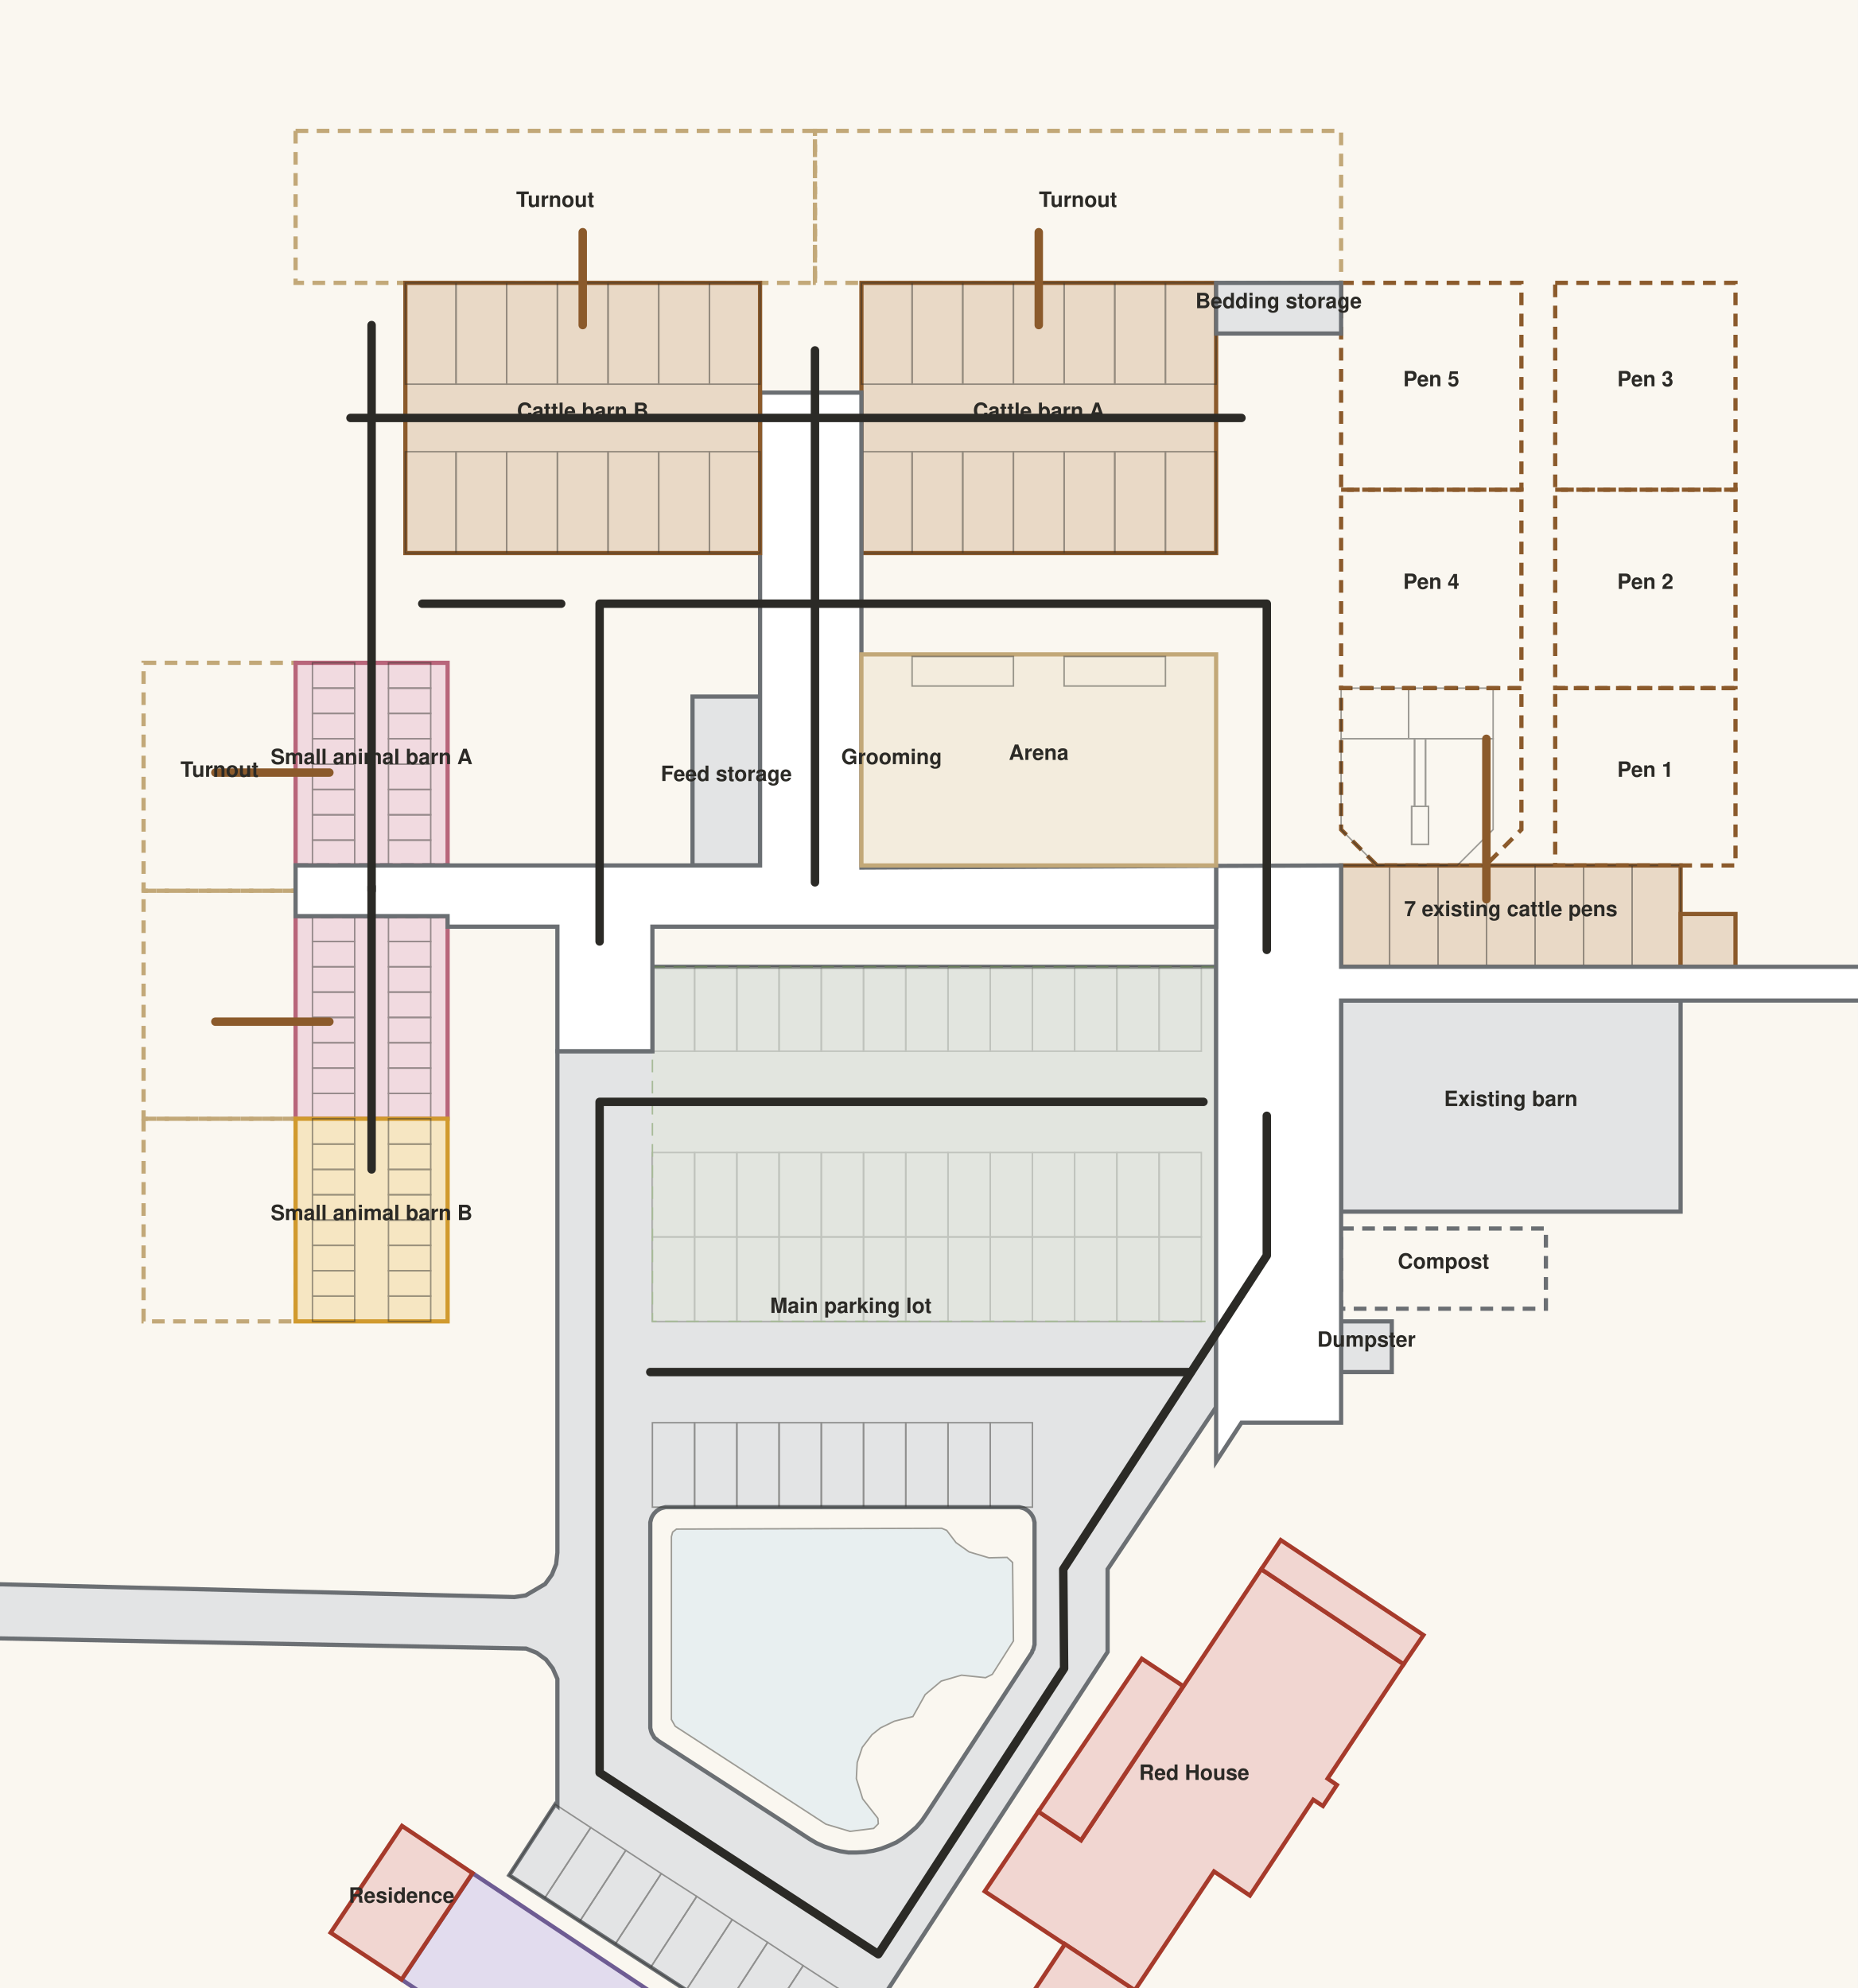
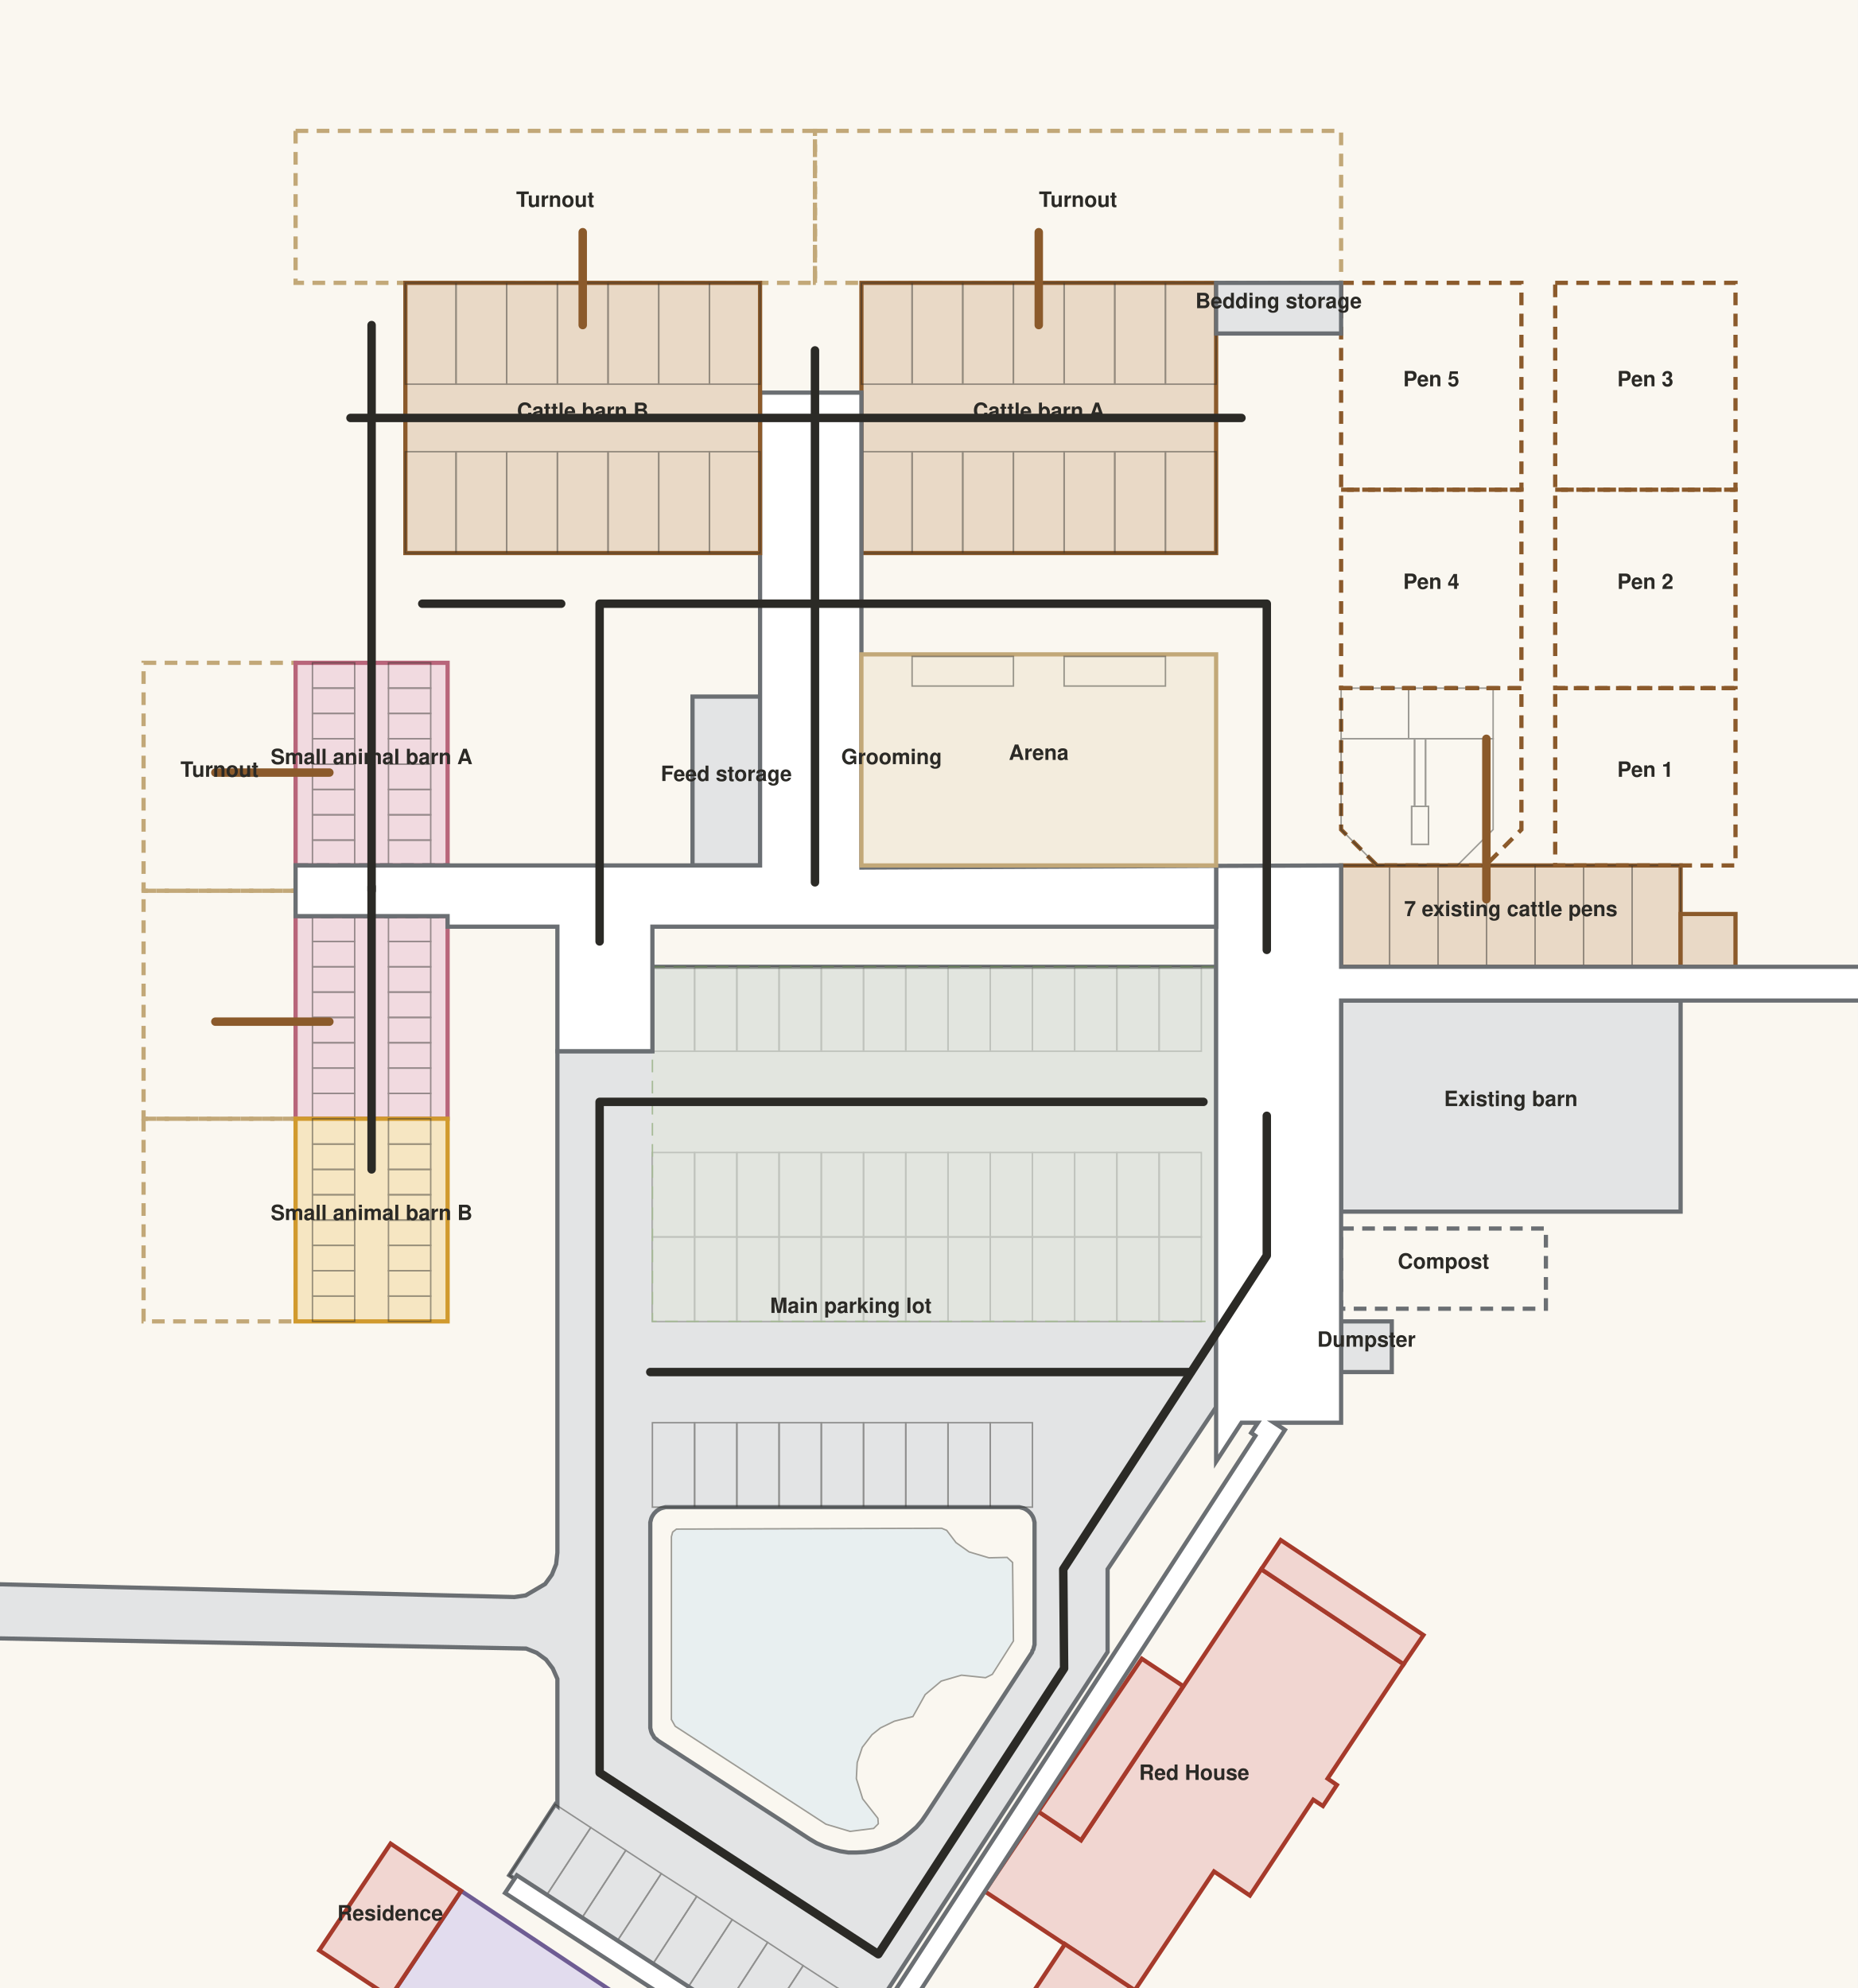
<svg xmlns="http://www.w3.org/2000/svg" viewBox="-118 11 440.0 470.9" font-family="Avenir Next,Helvetica,Arial,sans-serif">
  <rect x="-118" y="11" width="440.0" height="470.9" fill="#FAF7F0" />
  <g id="level-1">
    <g id="existing-barn">
      <rect x="199.6" y="248" width="80.4" height="50" fill="#E3E4E5" stroke="#6B6F73" stroke-width="1" />
    </g>
    <g id="existing-pens">
      <rect x="199.6" y="216" width="80.4" height="24" fill="#E9D9C6" stroke="#8B5A2B" stroke-width="1" />
      <g fill="none" stroke="#2B2A26" stroke-width=".35" opacity=".45">
        <rect x="199.6" y="216" width="11.486" height="24" />
        <rect x="211.086" y="216" width="11.486" height="24" />
        <rect x="222.572" y="216" width="11.486" height="24" />
        <rect x="234.058" y="216" width="11.486" height="24" />
        <rect x="245.544" y="216" width="11.486" height="24" />
        <rect x="257.03" y="216" width="11.486" height="24" />
        <rect x="268.516" y="216" width="11.486" height="24" />
      </g>
    </g>
    <g id="parking">
      <path fill-rule="evenodd" d="M-287.8,372.3 L-287.8,406.0 L-277.8,396.0 L6.6,401.5 L9.1,402.5 L11.3,404.1 L12.9,406.2 L14.0,408.7 L14.0,438.8 L13.5,438.4 L2.6,455.2 L78.0,504.2 L144.3,402.3 L144.3,382.7 L170.0,344.3 L170.0,240.0 L36.5,240.0 L36.5,260.0 L14.0,260.0 L14.0,378.8 L13.7,381.5 L12.7,384.0 L11.1,386.2 L6.5,388.9 L3.8,389.3 L-277.8,382.3Z M126.5,402.0 L126.7,401.7 L126.8,401.3 L126.9,400.9 L127.0,400.6 L127.0,371.6 L126.9,371.2 L126.8,370.8 L126.7,370.5 L126.5,370.1 L126.3,369.8 L126.1,369.5 L125.8,369.2 L125.5,368.9 L125.2,368.7 L124.9,368.5 L124.5,368.3 L124.2,368.2 L123.8,368.1 L123.4,368.0 L39.6,368.0 L39.2,368.1 L38.8,368.2 L38.5,368.3 L38.1,368.5 L37.8,368.7 L37.5,368.9 L37.2,369.2 L36.9,369.5 L36.7,369.8 L36.5,370.1 L36.3,370.5 L36.2,370.8 L36.1,371.2 L36.0,371.6 L36.0,420.3 L36.1,420.7 L36.2,421.1 L36.3,421.4 L36.5,421.8 L36.7,422.1 L36.9,422.5 L37.2,422.8 L37.5,423.0 L37.8,423.3 L66.2,441.7 L73.7,446.6 L75.4,447.6 L77.2,448.4 L79.1,449.0 L81.0,449.5 L82.9,449.8 L84.9,449.8 L86.8,449.7 L88.8,449.4 L90.7,448.9 L92.5,448.2 L94.3,447.4 L96.0,446.3 L97.5,445.1 L99.0,443.8 L100.3,442.3 L101.4,440.7 L110.2,427.2 L126.4,402.4Z" fill="#E3E4E5" stroke="#6B6F73" stroke-width="1" />
      <g fill="none" stroke="#2B2A26" stroke-width=".35" opacity=".45">
        <polygon points="36.5,240.0 46.5,240.0 46.5,260.0 36.5,260.0" />
        <polygon points="46.5,240.0 56.5,240.0 56.5,260.0 46.5,260.0" />
        <polygon points="56.5,240.0 66.5,240.0 66.5,260.0 56.5,260.0" />
        <polygon points="66.5,240.0 76.5,240.0 76.5,260.0 66.5,260.0" />
        <polygon points="76.5,240.0 86.5,240.0 86.5,260.0 76.5,260.0" />
        <polygon points="86.5,240.0 96.5,240.0 96.5,260.0 86.5,260.0" />
        <polygon points="96.5,240.0 106.5,240.0 106.5,260.0 96.5,260.0" />
        <polygon points="106.5,240.0 116.5,240.0 116.5,260.0 106.5,260.0" />
        <polygon points="116.5,240.0 126.5,240.0 126.5,260.0 116.5,260.0" />
        <polygon points="36.5,284.0 46.5,284.0 46.5,304.0 36.5,304.0" />
        <polygon points="46.5,284.0 56.5,284.0 56.5,304.0 46.5,304.0" />
        <polygon points="56.5,284.0 66.5,284.0 66.5,304.0 56.5,304.0" />
        <polygon points="66.5,284.0 76.5,284.0 76.5,304.0 66.5,304.0" />
        <polygon points="76.5,284.0 86.5,284.0 86.5,304.0 76.5,304.0" />
        <polygon points="86.5,284.0 96.5,284.0 96.5,304.0 86.5,304.0" />
        <polygon points="96.5,284.0 106.5,284.0 106.5,304.0 96.5,304.0" />
        <polygon points="106.5,284.0 116.5,284.0 116.5,304.0 106.5,304.0" />
        <polygon points="116.5,284.0 126.5,284.0 126.5,304.0 116.5,304.0" />
        <polygon points="36.5,304.0 46.5,304.0 46.5,324.0 36.5,324.0" />
        <polygon points="46.5,304.0 56.5,304.0 56.5,324.0 46.5,324.0" />
        <polygon points="56.5,304.0 66.5,304.0 66.5,324.0 56.5,324.0" />
        <polygon points="66.5,304.0 76.5,304.0 76.5,324.0 66.5,324.0" />
        <polygon points="76.5,304.0 86.5,304.0 86.5,324.0 76.5,324.0" />
        <polygon points="86.5,304.0 96.5,304.0 96.5,324.0 86.5,324.0" />
        <polygon points="96.5,304.0 106.5,304.0 106.5,324.0 96.5,324.0" />
        <polygon points="106.5,304.0 116.5,304.0 116.5,324.0 106.5,324.0" />
        <polygon points="116.5,304.0 126.5,304.0 126.5,324.0 116.5,324.0" />
        <polygon points="36.5,348.0 46.5,348.0 46.5,368.0 36.5,368.0" />
        <polygon points="46.5,348.0 56.5,348.0 56.5,368.0 46.5,368.0" />
        <polygon points="56.5,348.0 66.5,348.0 66.5,368.0 56.5,368.0" />
        <polygon points="66.5,348.0 76.5,348.0 76.5,368.0 66.5,368.0" />
        <polygon points="76.5,348.0 86.5,348.0 86.5,368.0 76.5,368.0" />
        <polygon points="86.5,348.0 96.5,348.0 96.5,368.0 86.5,368.0" />
        <polygon points="96.5,348.0 106.5,348.0 106.5,368.0 96.5,368.0" />
        <polygon points="106.5,348.0 116.5,348.0 116.5,368.0 106.5,368.0" />
        <polygon points="116.5,348.0 126.5,348.0 126.5,368.0 116.5,368.0" />
        <polygon points="126.5,240.0 136.5,240.0 136.5,260.0 126.5,260.0" />
        <polygon points="136.5,240.0 146.5,240.0 146.5,260.0 136.5,260.0" />
        <polygon points="146.5,240.0 156.5,240.0 156.5,260.0 146.5,260.0" />
        <polygon points="156.5,240.0 166.5,240.0 166.5,260.0 156.5,260.0" />
        <polygon points="126.5,284.0 136.5,284.0 136.5,304.0 126.5,304.0" />
        <polygon points="126.5,304.0 136.5,304.0 136.5,324.0 126.5,324.0" />
        <polygon points="136.5,284.0 146.5,284.0 146.5,304.0 136.5,304.0" />
        <polygon points="146.5,284.0 156.5,284.0 156.5,304.0 146.5,304.0" />
        <polygon points="136.5,304.0 146.5,304.0 146.5,324.0 136.5,324.0" />
        <polygon points="146.5,304.0 156.5,304.0 156.5,324.0 146.5,324.0" />
        <polygon points="156.5,284.0 166.5,284.0 166.5,304.0 156.5,304.0" />
        <polygon points="156.5,304.0 166.5,304.0 166.5,324.0 156.5,324.0" />
        <polygon points="13.5,438.4 21.9,443.9 11.0,460.6 2.6,455.2 13.5,438.4" />
        <polygon points="21.9,443.9 30.2,449.3 19.3,466.1 11.0,460.6 21.9,443.9" />
        <polygon points="30.2,449.3 38.6,454.8 27.7,471.5 19.3,466.1 30.2,449.3" />
        <polygon points="38.6,454.8 47.0,460.2 36.1,477.0 27.7,471.5 38.6,454.8" />
        <polygon points="47.0,460.2 55.4,465.7 44.5,482.4 36.1,477.0 47.0,460.2" />
        <polygon points="55.4,465.7 63.8,471.1 52.9,487.9 44.5,482.4 55.4,465.7" />
        <polygon points="63.8,471.1 72.2,476.6 61.3,493.3 52.9,487.9 63.8,471.1" />
        <polygon points="72.2,476.6 80.5,482.0 69.6,498.8 61.3,493.3 72.2,476.6" />
        <polygon points="80.5,482.0 88.9,487.5 78.0,504.2 69.6,498.8 80.5,482.0" />
        <polygon points="41.0,418.3 41.9,419.9 77.6,443.1 83.3,444.8 88.9,444.1 90.0,443.0 89.9,441.7 86.3,437.1 84.8,432.3 85.0,428.5 86.2,424.9 88.5,421.9 90.5,420.3 93.8,418.7 98.2,417.6 101.1,412.4 104.9,409.2 109.7,407.8 115.4,408.4 117.0,407.6 122.0,399.7 121.8,381.1 120.5,379.9 116.2,380.0 111.5,378.6 108.4,376.4 106.2,373.5 105.0,373.0 42.2,373.2 41.3,373.9 41.0,375.0 41.0,418.3" fill="#D3E5EF" />
        <polygon points="36.5,240 170.0,240 170.0,324.0 36.5,324.0" fill="#DCE8CF" fill-opacity=".6" stroke="#5F8A3A" stroke-dasharray="3 2" />
      </g>
    </g>
    <g id="existing-red-house">
      <polygon points="169.5,454.3 178.0,460.0 193.0,437.3 195.3,438.8 198.6,433.8 196.4,432.3 214.4,405.2 180.7,382.7 138.0,446.9 127.9,440.1 115.2,459.0 150.7,482.5" fill="#F1D6D1" stroke="#A63A2B" stroke-width="1" />
    </g>
    <g id="existing-carport">
      <polygon points="137.5,519.7 158.7,487.7 134.2,471.5 113.0,503.5" fill="#F1D6D1" stroke="#A63A2B" stroke-width="1" />
    </g>
    <g id="existing-porch-nw">
      <polygon points="127.9,440.1 152.4,403.9 162.2,410.4 138.0,446.9" fill="#F1D6D1" stroke="#A63A2B" stroke-width="1" />
    </g>
    <g id="existing-porch-ne">
      <polygon points="180.7,382.7 185.3,375.8 219.1,398.3 214.4,405.2" fill="#F1D6D1" stroke="#A63A2B" stroke-width="1" />
    </g>
    <g id="horticulture">
-       <polygon points="-6.1,454.7 76.8,509.9 60.0,535.2 -22.9,479.9" fill="#E2DCEE" stroke="#6E5C93" stroke-width="1" />
+       <polygon points="-8.8,458.9 74.1,514.1 57.3,539.4 -25.6,484.1" fill="#E2DCEE" stroke="#6E5C93" stroke-width="1" />
    </g>
    <g id="residence">
-       <polygon points="-22.8,443.5 -6.1,454.7 -22.9,479.9 -39.7,468.8" fill="#F1D6D1" stroke="#A63A2B" stroke-width="1" />
+       <polygon points="-25.5,447.7 -8.8,458.9 -25.6,484.1 -42.4,473.0" fill="#F1D6D1" stroke="#A63A2B" stroke-width="1" />
    </g>
    <g id="handling">
      <polygon points="242.3,174.0 199.6,174.0 199.6,207.5 208.1,216.0 233.8,216.0 242.3,207.5 242.3,174.0" fill="none" stroke="#8B5A2B" stroke-width="1" stroke-dasharray="3 2" />
      <g fill="none" stroke="#2B2A26" stroke-width=".35" opacity=".45">
        <polygon points="235.6,186 219.6,186 219.6,202 220.3,202 220.3,211 216.3,211 216.3,202 217.0,202 217.0,186 199.6,186 199.6,207.5 208.1,216 227.1,216 235.6,207.5" />
        <rect x="199.6" y="174" width="16" height="12" />
        <rect x="215.6" y="174" width="20" height="12" />
        <rect x="217.0" y="186" width="2.6" height="16" />
        <rect x="216.3" y="202" width="4" height="9" />
      </g>
    </g>
    <g id="holding-5">
      <rect x="199.6" y="78.0" width="42.7" height="49.0" fill="none" stroke="#8B5A2B" stroke-width="1" stroke-dasharray="3 2" />
    </g>
    <g id="holding-4">
      <rect x="199.6" y="127.0" width="42.7" height="47.0" fill="none" stroke="#8B5A2B" stroke-width="1" stroke-dasharray="3 2" />
    </g>
    <g id="holding-3">
      <rect x="250.3" y="78.0" width="42.7" height="49.0" fill="none" stroke="#8B5A2B" stroke-width="1" stroke-dasharray="3 2" />
    </g>
    <g id="holding-2">
      <rect x="250.3" y="127.0" width="42.7" height="47.0" fill="none" stroke="#8B5A2B" stroke-width="1" stroke-dasharray="3 2" />
    </g>
    <g id="holding-1">
      <rect x="250.3" y="174.0" width="42.7" height="42.0" fill="none" stroke="#8B5A2B" stroke-width="1" stroke-dasharray="3 2" />
    </g>
    <g id="existing-dogear">
      <polygon points="280.0,227.5 293.0,227.5 293.0,240.0 280.0,240.0" fill="#E9D9C6" stroke="#8B5A2B" stroke-width="1" />
    </g>
    <g id="compost">
      <rect x="199.6" y="302.0" width="48.5" height="19.0" fill="none" stroke="#6B6F73" stroke-width="1" stroke-dasharray="3 2" />
    </g>
    <g id="dumpster">
      <rect x="199.6" y="324.0" width="12.0" height="12.0" fill="#E3E4E5" stroke="#6B6F73" stroke-width="1" />
    </g>
    <g id="existing-poultry">
      <polygon points="430.7,273.3 401.2,230.0 367.2,253.2 396.7,296.5" fill="#F6E6C2" stroke="#D19A2E" stroke-width="1" />
    </g>
    <g id="walk">
-       <polygon points="170.0,344.3 170.0,357.2 176.0,348.0 176.0,348.0 176.0,348.0 176.0,348.0 176.0,348.0 176.0,348.0 176.0,348.0 176.0,348.0 176.0,348.0 176.0,348.0 176.0,348.0 199.6,348.0 199.6,348.0 199.6,348.0 199.6,248.0 199.6,248.0 199.6,248.0 199.6,248.0 199.6,248.0 199.6,248.0 199.6,248.0 199.6,248.0 199.6,248.0 199.6,248.0 199.6,248.0 199.6,248.0 199.6,248.0 199.6,248.0 199.6,248.0 199.6,248.0 199.6,248.0 366.3,248.0 366.3,248.0 380.3,246.9 380.3,246.9 380.3,246.9 380.3,246.9 380.3,246.9 380.3,246.9 380.3,246.9 380.3,246.9 380.3,246.9 380.3,246.9 380.3,246.9 380.3,246.9 412.9,294.9 412.9,294.9 412.9,294.9 423.3,287.8 423.3,287.8 423.3,287.8 390.6,239.9 390.6,239.9 390.6,239.9 366.3,240.0 366.3,240.0 199.6,240.0 199.6,240.0 199.6,240.0 199.6,240.0 199.6,240.0 199.6,240.0 199.6,240.0 199.6,240.0 199.6,240.0 199.6,240.0 199.6,240.0 199.6,240.0 199.6,240.0 199.6,240.0 199.6,240.0 199.6,240.0 199.6,240.0 199.6,216.0 199.6,216.0 199.6,216.0 170.0,216.1 170.0,230.5" fill="#fff" stroke="#6B6F73" stroke-width="1" />
+       <polygon points="1.6,459.4 1.6,459.4 81.3,511.2 81.3,511.2 81.3,511.2 186.3,349.7 186.3,349.7 186.3,349.7 183.7,348.0 183.7,348.0 183.7,348.0 183.7,348.0 183.7,348.0 183.7,348.0 183.7,348.0 183.7,348.0 183.7,348.0 183.7,348.0 183.7,348.0 183.7,348.0 183.7,348.0 183.7,348.0 183.7,348.0 183.7,348.0 183.7,348.0 183.7,348.0 183.7,348.0 183.7,348.0 183.7,348.0 183.7,348.0 183.7,348.0 183.7,348.0 183.7,348.0 183.7,348.0 183.7,348.0 199.6,348.0 199.6,348.0 199.6,348.0 199.6,248.0 199.6,248.0 199.6,248.0 199.6,248.0 199.6,248.0 199.6,248.0 199.6,248.0 199.6,248.0 199.6,248.0 199.6,248.0 199.6,248.0 199.6,248.0 199.6,248.0 199.6,248.0 199.6,248.0 199.6,248.0 199.6,248.0 366.3,248.0 366.3,248.0 380.3,246.9 380.3,246.9 380.3,246.9 380.3,246.9 380.3,246.9 380.3,246.9 380.3,246.9 380.3,246.9 380.3,246.9 380.3,246.9 380.3,246.9 380.3,246.9 412.9,294.9 412.9,294.9 412.9,294.9 423.3,287.8 423.3,287.8 423.3,287.8 390.6,239.9 390.6,239.9 390.6,239.9 366.3,240.0 366.3,240.0 199.6,240.0 199.6,240.0 199.6,240.0 199.6,240.0 199.6,240.0 199.6,240.0 199.6,240.0 199.6,240.0 199.6,240.0 199.6,240.0 199.6,240.0 199.6,240.0 199.6,240.0 199.6,240.0 199.6,240.0 199.6,240.0 199.6,240.0 199.6,216.0 199.6,216.0 199.6,216.0 170.0,216.1 170.0,216.1 170.0,216.1 170.0,357.2 170.0,357.2 170.0,357.2 176.0,348.0 176.0,348.0 176.0,348.0 176.0,348.0 176.0,348.0 176.0,348.0 176.0,348.0 176.0,348.0 176.0,348.0 176.0,348.0 176.0,348.0 179.9,348.0 179.9,348.0 179.9,348.0 179.9,348.0 179.9,348.0 179.9,348.0 179.9,348.0 179.9,348.0 179.9,348.0 179.9,348.0 179.9,348.0 179.9,348.0 179.9,348.0 179.9,348.0 179.9,348.0 179.9,348.0 179.9,348.0 179.9,348.0 179.9,348.0 179.9,348.0 179.9,348.0 179.9,348.0 179.9,348.0 178.3,350.4 178.3,350.4 178.3,350.4 179.3,351.1 179.3,351.1 179.3,351.1 179.3,351.1 179.3,351.1 179.3,351.1 179.3,351.1 179.3,351.1 179.3,351.1 179.3,351.1 179.3,351.1 179.3,351.1 179.3,351.1 179.3,351.1 179.3,351.1 179.3,351.1 179.3,351.1 79.9,504.2 79.9,504.2 79.9,504.2 79.9,504.2 79.9,504.2 79.9,504.2 79.9,504.2 79.9,504.2 79.9,504.2 79.9,504.2 79.9,504.2 79.9,504.2 79.9,504.2 79.9,504.2 79.9,504.2 79.9,504.2 79.9,504.2 4.4,455.2 4.4,455.2 4.4,455.2 1.6,459.4" fill="#fff" stroke="#6B6F73" stroke-width="1" />
    </g>
  </g>
  <g id="level-2">
    <g id="turnout-cattle-a">
      <rect x="75.0" y="42.0" width="124.6" height="36.0" fill="none" stroke="#C2A878" stroke-width="1" stroke-dasharray="3 2" />
    </g>
    <g id="turnout-small-a">
      <rect x="-84.0" y="168.0" width="36.0" height="54.0" fill="none" stroke="#C2A878" stroke-width="1" stroke-dasharray="3 2" />
    </g>
    <g id="turnout-small-a2">
      <rect x="-84.0" y="222.0" width="36.0" height="54.0" fill="none" stroke="#C2A878" stroke-width="1" stroke-dasharray="3 2" />
    </g>
    <g id="cattle-a">
      <rect x="86.0" y="78.0" width="84.0" height="64" fill="#E9D9C6" stroke="#8B5A2B" stroke-width="1" />
      <g fill="none" stroke="#2B2A26" stroke-width=".35" opacity=".45">
        <rect x="86.0" y="78.0" width="12" height="24" />
        <rect x="98.0" y="78.0" width="12" height="24" />
        <rect x="110.0" y="78.0" width="12" height="24" />
        <rect x="122.0" y="78.0" width="12" height="24" />
        <rect x="134.0" y="78.0" width="12" height="24" />
        <rect x="146.0" y="78.0" width="12" height="24" />
        <rect x="158.0" y="78.0" width="12" height="24" />
        <rect x="86.0" y="118.0" width="12" height="24" />
        <rect x="98.0" y="118.0" width="12" height="24" />
        <rect x="110.0" y="118.0" width="12" height="24" />
        <rect x="122.0" y="118.0" width="12" height="24" />
        <rect x="134.0" y="118.0" width="12" height="24" />
        <rect x="146.0" y="118.0" width="12" height="24" />
        <rect x="158.0" y="118.0" width="12" height="24" />
      </g>
    </g>
    <g id="feed">
      <rect x="46.0" y="176.0" width="16.0" height="40.0" fill="#E3E4E5" stroke="#6B6F73" stroke-width="1" />
    </g>
    <g id="small-a">
      <rect x="-48.0" y="168.0" width="36.0" height="48.0" fill="#F1DAE0" stroke="#B8657A" stroke-width="1" />
      <g fill="none" stroke="#2B2A26" stroke-width=".35" opacity=".45">
        <rect x="-44.0" y="168.0" width="10" height="6" />
        <rect x="-44.0" y="174.0" width="10" height="6" />
        <rect x="-44.0" y="180.0" width="10" height="6" />
        <rect x="-44.0" y="186.0" width="10" height="6" />
        <rect x="-44.0" y="192.0" width="10" height="6" />
        <rect x="-44.0" y="198.0" width="10" height="6" />
        <rect x="-44.0" y="204.0" width="10" height="6" />
        <rect x="-44.0" y="210.0" width="10" height="6" />
        <rect x="-26.0" y="168.0" width="10" height="6" />
        <rect x="-26.0" y="174.0" width="10" height="6" />
        <rect x="-26.0" y="180.0" width="10" height="6" />
        <rect x="-26.0" y="186.0" width="10" height="6" />
        <rect x="-26.0" y="192.0" width="10" height="6" />
        <rect x="-26.0" y="198.0" width="10" height="6" />
        <rect x="-26.0" y="204.0" width="10" height="6" />
        <rect x="-26.0" y="210.0" width="10" height="6" />
      </g>
    </g>
    <g id="small-a2">
      <rect x="-48.0" y="228.0" width="36.0" height="48.0" fill="#F1DAE0" stroke="#B8657A" stroke-width="1" />
      <g fill="none" stroke="#2B2A26" stroke-width=".35" opacity=".45">
        <rect x="-44.0" y="228.0" width="10" height="6" />
        <rect x="-44.0" y="234.0" width="10" height="6" />
        <rect x="-44.0" y="240.0" width="10" height="6" />
        <rect x="-44.0" y="246.0" width="10" height="6" />
        <rect x="-44.0" y="252.0" width="10" height="6" />
        <rect x="-44.0" y="258.0" width="10" height="6" />
        <rect x="-44.0" y="264.0" width="10" height="6" />
        <rect x="-44.0" y="270.0" width="10" height="6" />
        <rect x="-26.0" y="228.0" width="10" height="6" />
        <rect x="-26.0" y="234.0" width="10" height="6" />
        <rect x="-26.0" y="240.0" width="10" height="6" />
        <rect x="-26.0" y="246.0" width="10" height="6" />
        <rect x="-26.0" y="252.0" width="10" height="6" />
        <rect x="-26.0" y="258.0" width="10" height="6" />
        <rect x="-26.0" y="264.0" width="10" height="6" />
        <rect x="-26.0" y="270.0" width="10" height="6" />
      </g>
    </g>
    <g id="bedding">
      <rect x="170.0" y="78.0" width="29.6" height="12.0" fill="#E3E4E5" stroke="#6B6F73" stroke-width="1" />
    </g>
    <g id="dogtrot">
      <rect x="-48.0" y="216.0" width="36" height="12.0" fill="none" stroke="#6B6F73" stroke-width="1" stroke-dasharray="3 2" />
    </g>
    <g id="grooming">
      <rect x="88.3" y="171.0" width="9.7" height="42.0" fill="#F3ECDD" stroke="#C2A878" stroke-width="1" />
    </g>
    <g id="walk-2">
      <polygon points="14.0,230.5 14.0,230.5 14.0,230.5 14.0,230.5 14.0,230.5 14.0,230.5 14.0,230.5 14.0,230.5 14.0,230.5 14.0,230.5 14.0,230.5 14.0,230.5 14.0,230.5 14.0,230.5 14.0,230.5 14.0,230.5 14.0,260.0 14.0,260.0 14.0,260.0 36.5,260.0 36.5,260.0 36.5,260.0 36.5,230.5 36.5,230.5 36.5,230.5 36.5,230.5 36.5,230.5 36.5,230.5 36.5,230.5 36.5,230.5 36.5,230.5 36.5,230.5 36.5,230.5 36.5,230.5 36.5,230.5 36.5,230.5 36.5,230.5 36.5,230.5 36.5,230.5 170.0,230.5 170.0,230.5 170.0,230.5 170.0,230.5 170.0,230.5 170.0,230.5 170.0,230.5 170.0,230.5 170.0,230.5 170.0,230.5 170.0,230.5 170.0,230.5 170.0,230.5 170.0,230.5 170.0,230.5 170.0,230.5 170.0,230.5 170.0,216.1 86.0,216.5 86.0,216.5 86.0,216.5 86.0,216.5 86.0,216.5 86.0,216.5 86.0,216.5 86.0,216.5 86.0,216.5 86.0,216.5 86.0,216.5 86.0,216.5 86.0,216.5 86.0,216.5 86.0,216.5 86.0,216.5 86.0,216.5 86.0,104.0 86.0,104.0 86.0,104.0 62.0,104.0 62.0,104.0 62.0,104.0 62.0,216.0 62.0,216.0 62.0,216.0 62.0,216.0 62.0,216.0 62.0,216.0 62.0,216.0 62.0,216.0 62.0,216.0 62.0,216.0 62.0,216.0 62.0,216.0 62.0,216.0 62.0,216.0 62.0,216.0 62.0,216.0 62.0,216.0 -12.0,216.0 -48.0,216.0 -48.0,216.0 -48.0,216.0 -48.0,228.0 -12.0,228.0 -12.0,230.5 14.0,230.5" fill="#fff" stroke="#6B6F73" stroke-width="1" />
    </g>
  </g>
  <g id="level-3">
    <g id="turnout-cattle-b">
      <rect x="-48.0" y="42.0" width="123.0" height="36" fill="none" stroke="#C2A878" stroke-width="1" stroke-dasharray="3 2" />
    </g>
    <g id="turnout-small-b">
      <rect x="-84.0" y="276.0" width="36.0" height="48" fill="none" stroke="#C2A878" stroke-width="1" stroke-dasharray="3 2" />
    </g>
    <g id="cattle-b">
      <rect x="-22.0" y="78.0" width="84.0" height="64" fill="#E9D9C6" stroke="#8B5A2B" stroke-width="1" />
      <g fill="none" stroke="#2B2A26" stroke-width=".35" opacity=".45">
        <rect x="-22.0" y="78.0" width="12" height="24" />
        <rect x="-10.0" y="78.0" width="12" height="24" />
        <rect x="2.0" y="78.0" width="12" height="24" />
        <rect x="14.0" y="78.0" width="12" height="24" />
        <rect x="26.0" y="78.0" width="12" height="24" />
        <rect x="38.0" y="78.0" width="12" height="24" />
        <rect x="50.0" y="78.0" width="12" height="24" />
        <rect x="-22.0" y="118.0" width="12" height="24" />
        <rect x="-10.0" y="118.0" width="12" height="24" />
        <rect x="2.0" y="118.0" width="12" height="24" />
        <rect x="14.0" y="118.0" width="12" height="24" />
        <rect x="26.0" y="118.0" width="12" height="24" />
        <rect x="38.0" y="118.0" width="12" height="24" />
        <rect x="50.0" y="118.0" width="12" height="24" />
      </g>
    </g>
    <g id="arena">
      <rect x="86.0" y="166.0" width="84.0" height="50.0" fill="#F3ECDD" stroke="#C2A878" stroke-width="1" />
      <g fill="none" stroke="#2B2A26" stroke-width=".35" opacity=".45">
        <rect x="98.0" y="166.5" width="24" height="7" />
        <rect x="134.0" y="166.5" width="24" height="7" />
      </g>
    </g>
    <g id="small-b">
      <rect x="-48.0" y="276.0" width="36" height="48" fill="#F6E6C2" stroke="#D19A2E" stroke-width="1" />
      <g fill="none" stroke="#2B2A26" stroke-width=".35" opacity=".45">
        <rect x="-44.0" y="276.0" width="10" height="6" />
        <rect x="-44.0" y="282.0" width="10" height="6" />
        <rect x="-44.0" y="288.0" width="10" height="6" />
        <rect x="-44.0" y="294.0" width="10" height="6" />
        <rect x="-44.0" y="300.0" width="10" height="6" />
        <rect x="-44.0" y="306.0" width="10" height="6" />
        <rect x="-44.0" y="312.0" width="10" height="6" />
        <rect x="-44.0" y="318.0" width="10" height="6" />
        <rect x="-26.0" y="276.0" width="10" height="6" />
        <rect x="-26.0" y="282.0" width="10" height="6" />
        <rect x="-26.0" y="288.0" width="10" height="6" />
        <rect x="-26.0" y="294.0" width="10" height="6" />
        <rect x="-26.0" y="300.0" width="10" height="6" />
        <rect x="-26.0" y="306.0" width="10" height="6" />
        <rect x="-26.0" y="312.0" width="10" height="6" />
        <rect x="-26.0" y="318.0" width="10" height="6" />
      </g>
    </g>
  </g>
  <g id="drives" />
  <g id="circulation">
    <polyline id="loop-parking" points="167.0,272.0 24.0,272.0 24.0,430.9 90.0,473.9 134.0,406.2 133.8,382.7 182.0,308.4 182.0,275.3" fill="none" stroke="#2B2A26" stroke-width="2" stroke-linecap="round" stroke-linejoin="round" />
    <polyline id="loop-mid" points="164.0,336.0 36.0,336.0" fill="none" stroke="#2B2A26" stroke-width="2" stroke-linecap="round" stroke-linejoin="round" />
    <polyline id="aisle-cattle" points="-35.0,110.0 176.0,110.0" fill="none" stroke="#2B2A26" stroke-width="2" stroke-linecap="round" stroke-linejoin="round" />
    <polyline id="drive-loop" points="182.0,236.0 182.0,154.0 24.0,154.0 24.0,234.0" fill="none" stroke="#2B2A26" stroke-width="2" stroke-linecap="round" stroke-linejoin="round" />
    <polyline id="aisle-small-a" points="-30.0,88.0 -30.0,222.0" fill="none" stroke="#2B2A26" stroke-width="2" stroke-linecap="round" stroke-linejoin="round" />
    <polyline id="aisle-small-b" points="-30.0,221.0 -30.0,288.0" fill="none" stroke="#2B2A26" stroke-width="2" stroke-linecap="round" stroke-linejoin="round" />
    <polyline id="an-cattle-a" points="128.0,88.0 128.0,66.0" fill="none" stroke="#8B5A2B" stroke-width="2" stroke-linecap="round" stroke-linejoin="round" />
    <polyline id="an-cattle-b" points="20.0,88.0 20.0,66.0" fill="none" stroke="#8B5A2B" stroke-width="2" stroke-linecap="round" stroke-linejoin="round" />
    <polyline id="an-small-b" points="-40.0,253.0 -67.0,253.0" fill="none" stroke="#8B5A2B" stroke-width="2" stroke-linecap="round" stroke-linejoin="round" />
    <polyline id="an-small-b1" points="-40.0,194.0 -67.0,194.0" fill="none" stroke="#8B5A2B" stroke-width="2" stroke-linecap="round" stroke-linejoin="round" />
    <polyline id="an-pens" points="234.0,224.0 234.0,186.0" fill="none" stroke="#8B5A2B" stroke-width="2" stroke-linecap="round" stroke-linejoin="round" />
    <polyline id="loop-mid1" points="14.9,154.0 -18.0,154.0" fill="none" stroke="#2B2A26" stroke-width="2" stroke-linecap="round" stroke-linejoin="round" />
    <polyline id="aisle-small-a1" points="75.0,94.0 75.0,220.0" fill="none" stroke="#2B2A26" stroke-width="2" stroke-linecap="round" stroke-linejoin="round" />
  </g>
  <g id="names">
    <text data-id="existing-barn" x="239.8" y="273.0" text-anchor="middle" font-size="5" font-weight="700" fill="#2B2A26">Existing barn</text>
    <text data-id="existing-pens" x="239.8" y="228.0" text-anchor="middle" font-size="5" font-weight="700" fill="#2B2A26">7 existing cattle pens</text>
    <text data-id="parking" x="83.5" y="322.0" text-anchor="middle" font-size="5" font-weight="700" fill="#2B2A26">Main parking lot</text>
    <text data-id="existing-red-house" x="164.8" y="432.6" text-anchor="middle" font-size="5" font-weight="700" fill="#2B2A26">Red House</text>
    <text data-id="existing-carport" x="135.85" y="495.6" text-anchor="middle" font-size="5" font-weight="700" fill="#2B2A26">Carport</text>
-     <text data-id="horticulture" x="26.95" y="494.95" text-anchor="middle" font-size="5" font-weight="700" fill="#2B2A26">Horticulture area</text>
-     <text data-id="residence" x="-22.9" y="461.7" text-anchor="middle" font-size="5" font-weight="700" fill="#2B2A26">Residence</text>
+     <text data-id="horticulture" x="24.25" y="499.15" text-anchor="middle" font-size="5" font-weight="700" fill="#2B2A26">Horticulture area</text>
+     <text data-id="residence" x="-25.6" y="465.9" text-anchor="middle" font-size="5" font-weight="700" fill="#2B2A26">Residence</text>
    <text data-id="holding-5" x="220.95" y="102.5" text-anchor="middle" font-size="5" font-weight="700" fill="#2B2A26">Pen 5</text>
    <text data-id="holding-4" x="220.95" y="150.5" text-anchor="middle" font-size="5" font-weight="700" fill="#2B2A26">Pen 4</text>
    <text data-id="holding-3" x="271.65" y="102.5" text-anchor="middle" font-size="5" font-weight="700" fill="#2B2A26">Pen 3</text>
    <text data-id="holding-2" x="271.65" y="150.5" text-anchor="middle" font-size="5" font-weight="700" fill="#2B2A26">Pen 2</text>
    <text data-id="holding-1" x="271.65" y="195.0" text-anchor="middle" font-size="5" font-weight="700" fill="#2B2A26">Pen 1</text>
    <text data-id="compost" x="223.85" y="311.5" text-anchor="middle" font-size="5" font-weight="700" fill="#2B2A26">Compost</text>
    <text data-id="dumpster" x="205.6" y="330.0" text-anchor="middle" font-size="5" font-weight="700" fill="#2B2A26">Dumpster</text>
    <text data-id="existing-poultry" x="398.95" y="263.25" text-anchor="middle" font-size="5" font-weight="700" fill="#2B2A26">Poultry</text>
    <text data-id="turnout-cattle-a" x="137.3" y="60.0" text-anchor="middle" font-size="5" font-weight="700" fill="#2B2A26">Turnout</text>
    <text data-id="turnout-small-a" x="-66.0" y="195.0" text-anchor="middle" font-size="5" font-weight="700" fill="#2B2A26">Turnout</text>
    <text data-id="cattle-a" x="128.0" y="110.0" text-anchor="middle" font-size="5" font-weight="700" fill="#2B2A26">Cattle barn A</text>
    <text data-id="feed" x="54.0" y="196.0" text-anchor="middle" font-size="5" font-weight="700" fill="#2B2A26">Feed storage</text>
    <text data-id="small-a" x="-30.0" y="192.0" text-anchor="middle" font-size="5" font-weight="700" fill="#2B2A26">Small animal barn A</text>
    <text data-id="bedding" x="184.8" y="84.0" text-anchor="middle" font-size="5" font-weight="700" fill="#2B2A26">Bedding storage</text>
    <text data-id="grooming" x="93.15" y="192.0" text-anchor="middle" font-size="5" font-weight="700" fill="#2B2A26">Grooming</text>
    <text data-id="turnout-cattle-b" x="13.5" y="60.0" text-anchor="middle" font-size="5" font-weight="700" fill="#2B2A26">Turnout</text>
    <text data-id="cattle-b" x="20.0" y="110.0" text-anchor="middle" font-size="5" font-weight="700" fill="#2B2A26">Cattle barn B</text>
    <text data-id="arena" x="128.0" y="191.0" text-anchor="middle" font-size="5" font-weight="700" fill="#2B2A26">Arena</text>
    <text data-id="small-b" x="-30.0" y="300.0" text-anchor="middle" font-size="5" font-weight="700" fill="#2B2A26">Small animal barn B</text>
  </g>
</svg>
